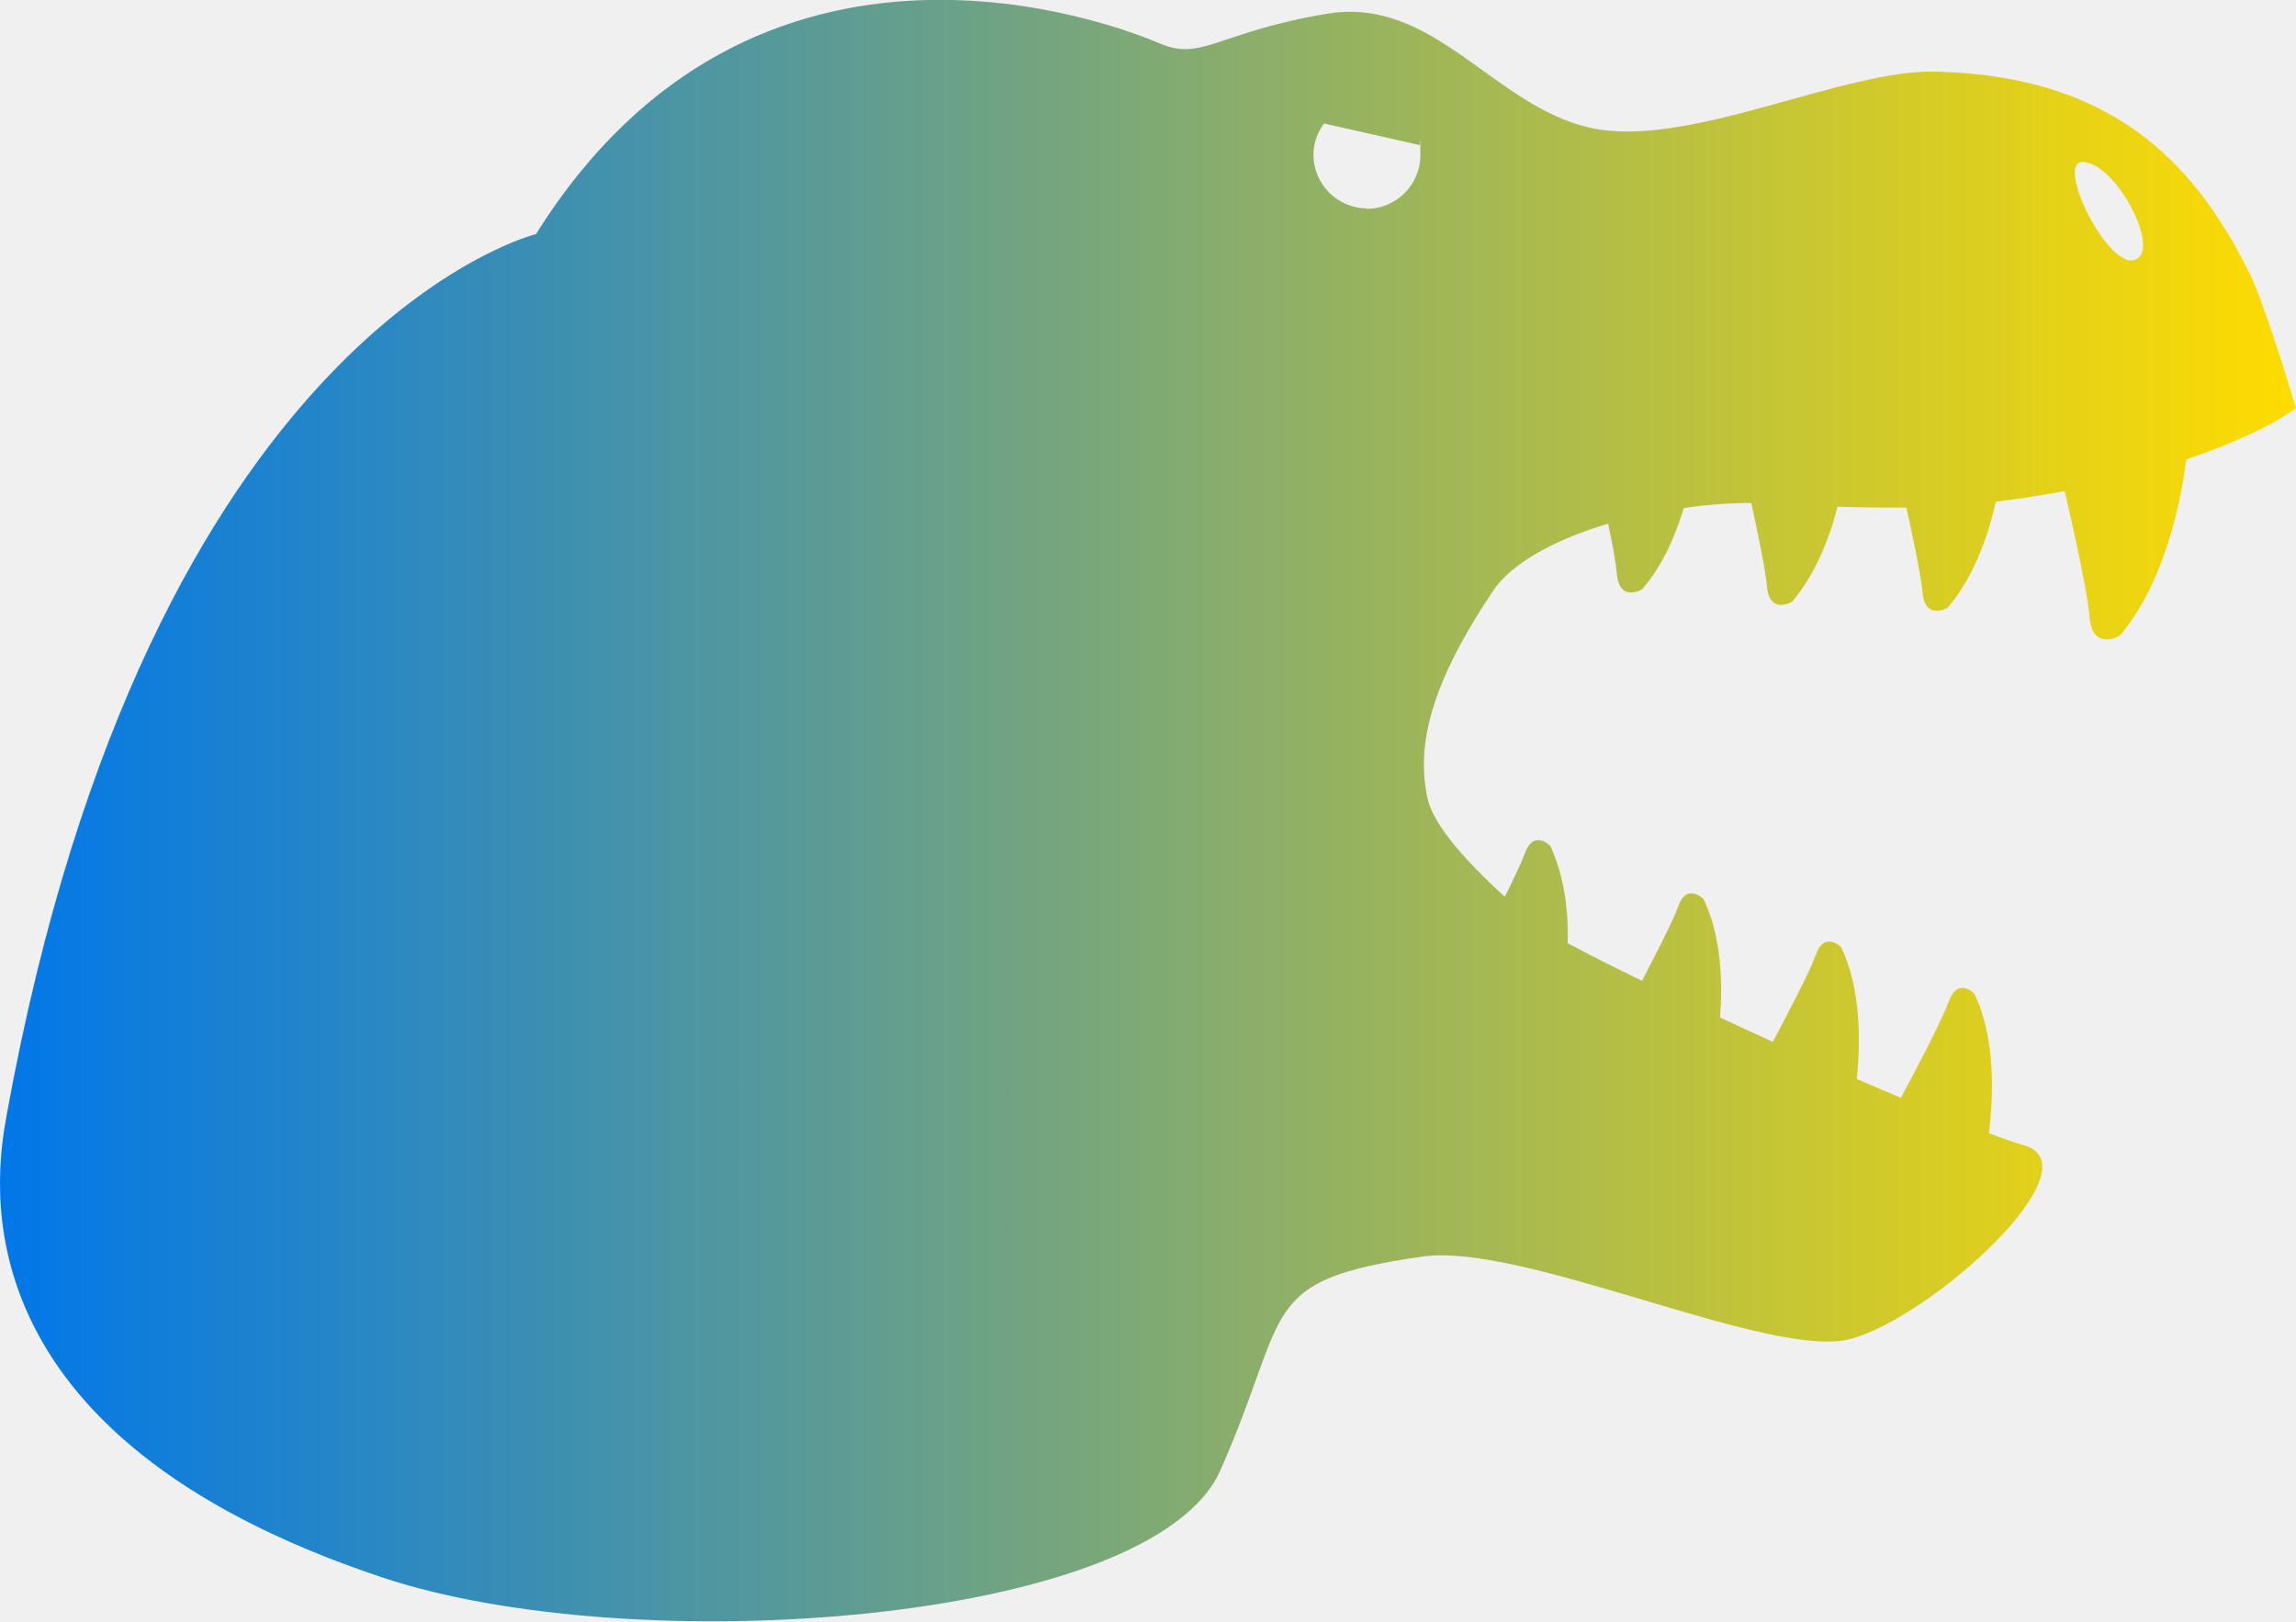
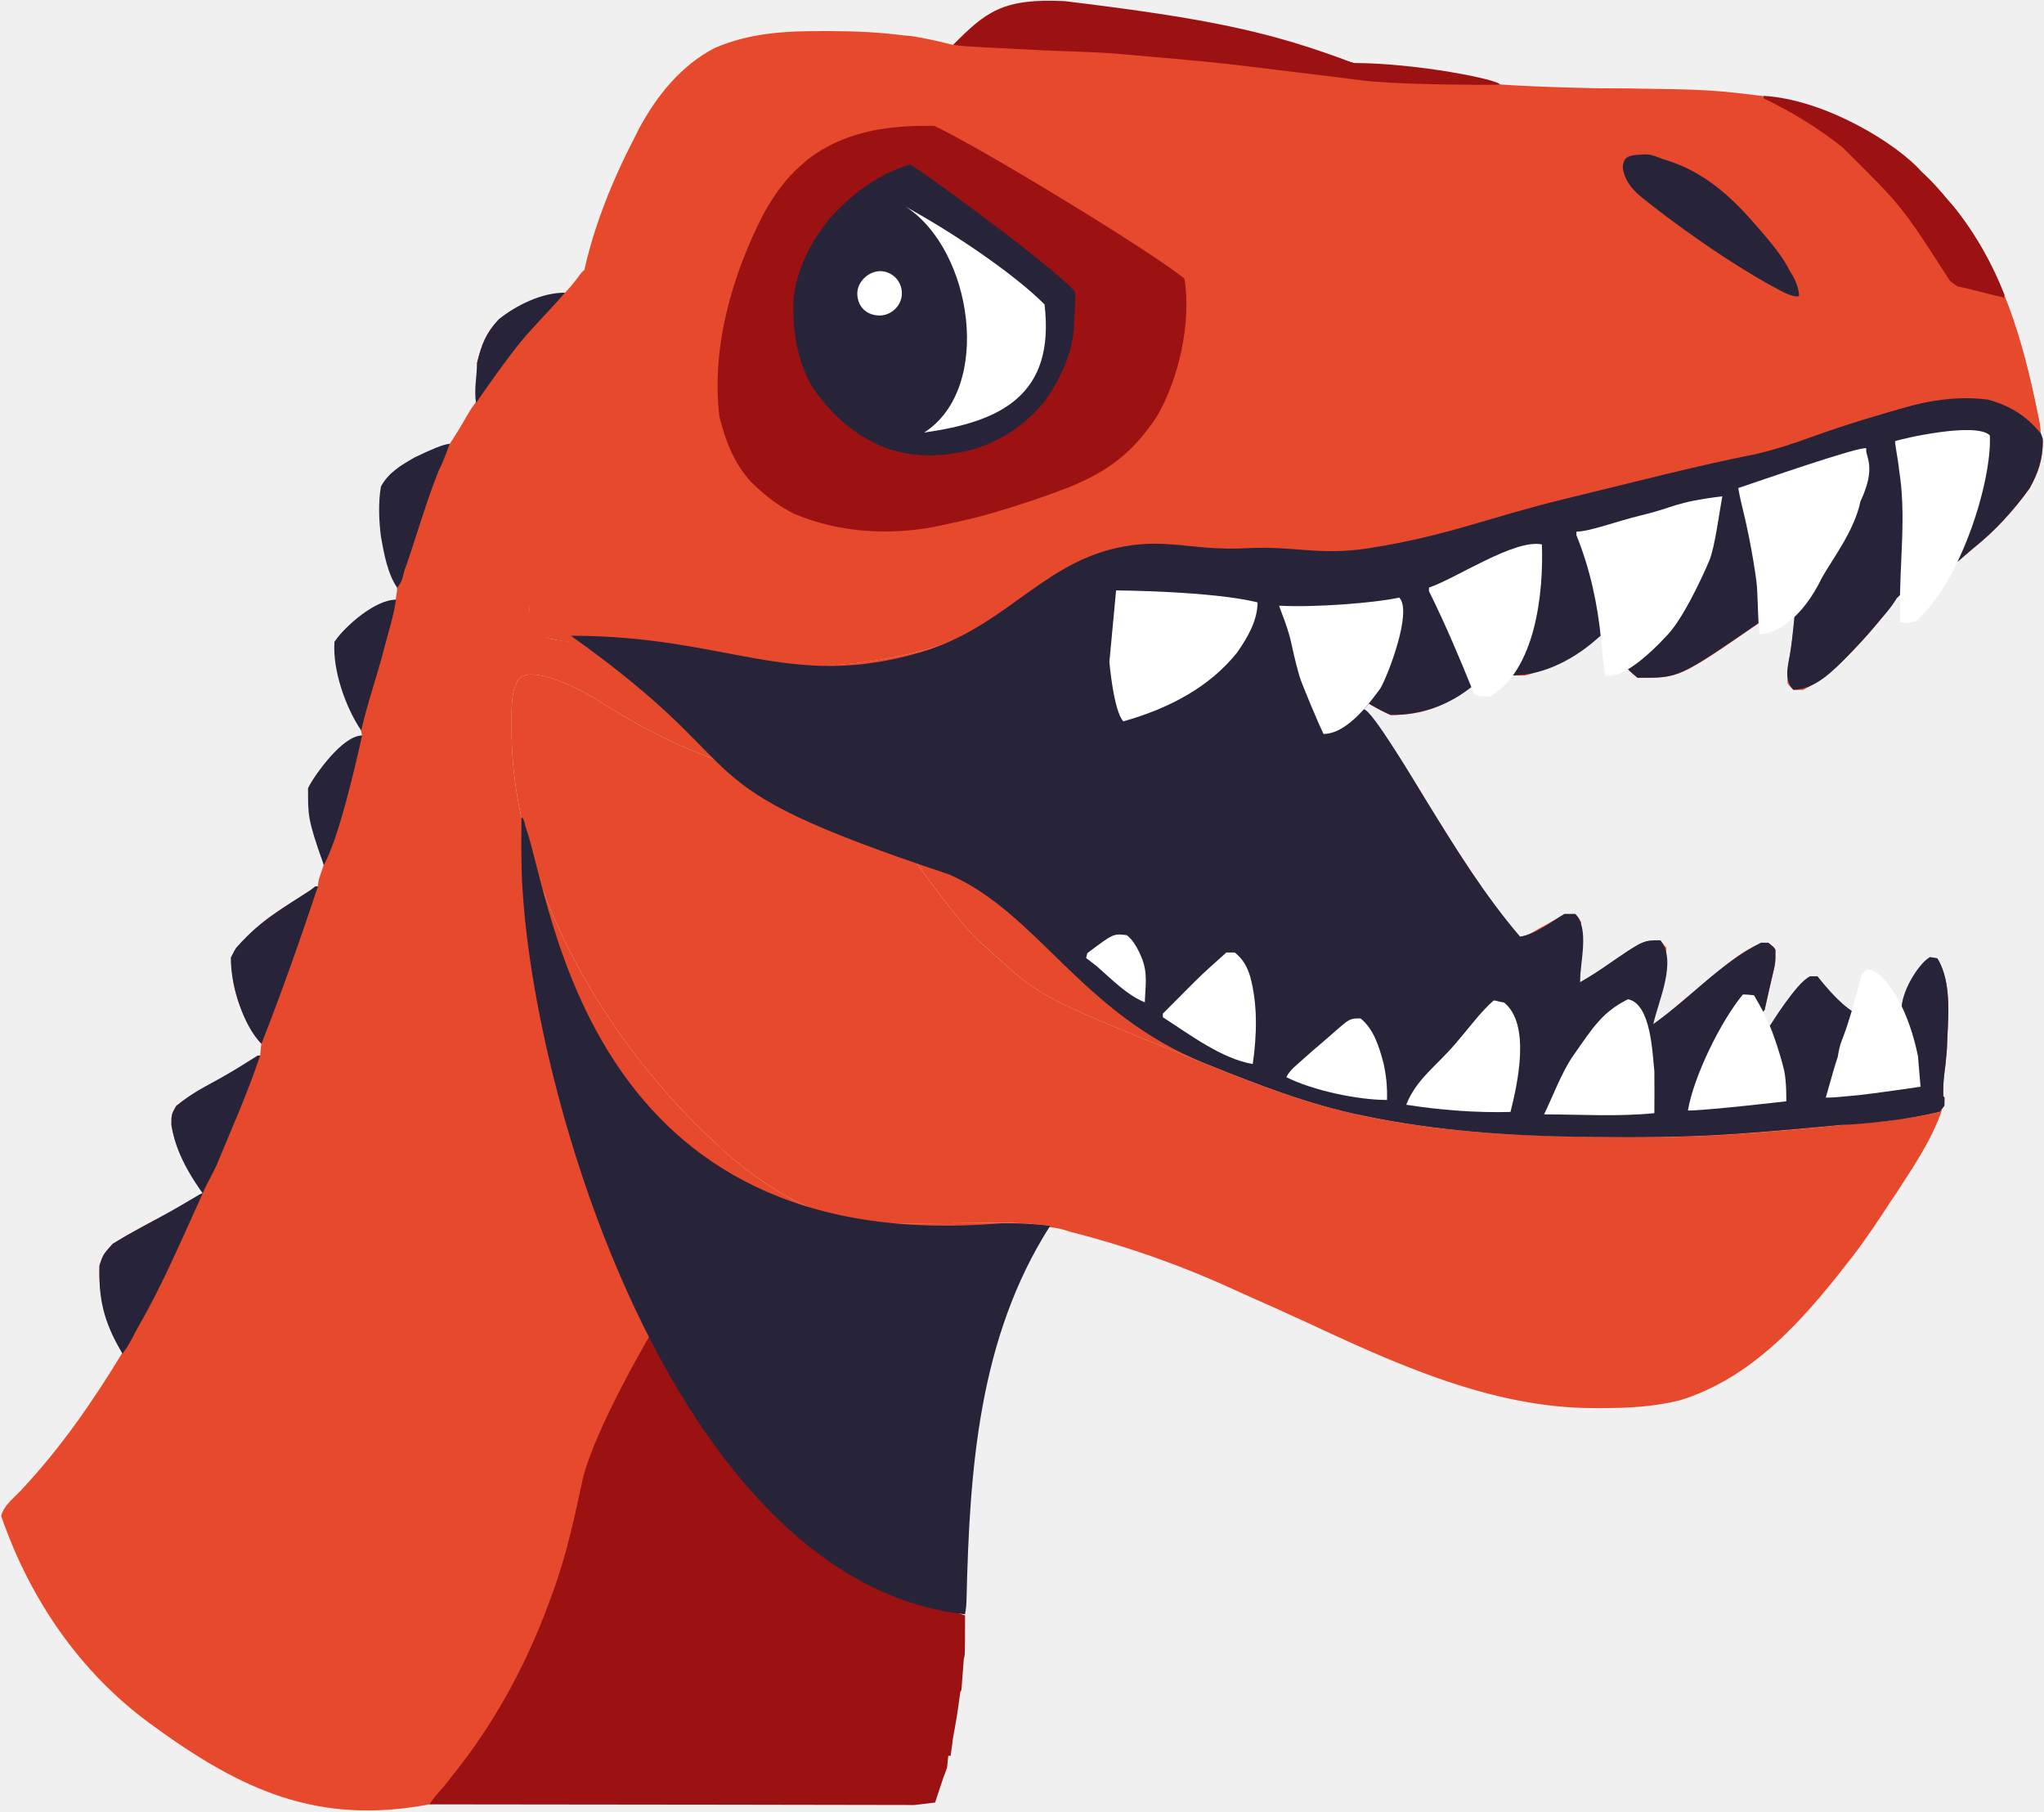
- <svg xmlns="http://www.w3.org/2000/svg" id="_2" data-name=" 2" version="1.1" viewBox="0 0 500.3 353.3">
-   <defs>
-     <style>
-       .cls-1 {
-         fill: url(#linear-gradient);
-         stroke-width: 0px;
-       }
-     </style>
-     <linearGradient id="linear-gradient" x1="0" y1="684.6" x2="500.3" y2="684.6" gradientTransform="translate(0 -508)" gradientUnits="userSpaceOnUse">
-       <stop offset="0" stop-color="#0077e9" />
-       <stop offset="1" stop-color="#ffdc00" />
-     </linearGradient>
-   </defs>
-   <path class="cls-1" d="M1.5,242.7C32.6,71.7,116.8,51,116.8,51,164.7-25.5,243.7,5.6,252.8,9.5c9.1,3.9,12.9-2.6,36.3-6.5,23.3-3.9,36.1,19.9,57.2,24.8,21.2,4.9,55.2-12.8,75.7-12.2,37.8,1,56,19.2,68.3,44.2,3.4,7,10,29.1,10,29.1-4.7,3.5-13,7.5-23.9,11.2-1.3,10-4.9,27.1-14.5,38.4,0,0-6,3.6-6.6-4.2-.4-5.1-3.4-18.6-5.4-27.3-4.8.9-9.9,1.7-15,2.3-1.7,7.6-4.9,16.6-10.5,23.1,0,0-5,3-5.5-3.5-.3-3.4-2-11.5-3.5-18.3-4.9,0-9.9,0-15-.2-1.8,7.1-4.9,14.8-9.9,20.7,0,0-5,3-5.5-3.5-.3-3.4-1.9-11.2-3.4-18-5.1,0-10,.4-14.7,1.1-1.9,6.2-4.7,12.7-9.1,17.7,0,0-5,3-5.5-3.5-.2-2.2-.9-6.3-1.9-10.8-12.1,3.6-21.3,8.9-25.1,14.7-13.6,20.3-16.8,33.7-14.2,45.3,1.3,5.9,9,14.2,16.8,21.3,1.9-3.8,3.6-7.4,4.3-9.3,2-5.6,5.6-1.8,5.6-1.8,3.1,6.6,4,14.4,3.8,21.2,4.2,2.3,9.8,5.1,16.2,8.2,3-5.8,6.7-12.9,7.8-16,1.9-5.6,5.6-1.8,5.6-1.8,3.9,8.1,4.2,18.2,3.6,25.8,3.8,1.8,7.6,3.5,11.5,5.3,3.2-6,8-15.2,9.3-18.8,1.9-5.6,5.6-1.8,5.6-1.8,4.4,9.2,4.2,20.9,3.4,28.7,3.3,1.4,6.5,2.8,9.6,4.1,3.1-5.7,8.9-16.8,10.4-20.9,2-5.6,5.6-1.8,5.6-1.8,4.8,9.9,4.1,22.8,3.2,30.4,3.1,1.2,5.8,2.1,7.5,2.6,16.4,4.6-20.4,37.9-37.9,42.3s-71.2-21.2-93.1-18c-36.3,5.2-28.5,11.7-44,46.6-14.9,33.5-127.8,41.6-182.6,23.3C-10.2,312.6-1.1,256.9,1.5,242.7ZM466.3,55.8c3.2-3.7-5.4-20-12.3-20.5s6.9,26.8,12.3,20.5ZM297.8,45.5c6.4,0,11.7-5.2,11.7-11.7s0-1.5-.2-2.2l-20.8-4.7c-1.4,1.9-2.3,4.3-2.3,6.8,0,6.4,5.2,11.7,11.7,11.7h-.1Z" />
+ <svg xmlns="http://www.w3.org/2000/svg" width="1705" height="1511" viewBox="0 0 1705 1511" fill="none">
+   <path d="M486.982 225.434C487.642 225.434 488.302 225.434 488.982 225.434C488.322 227.744 487.662 230.054 486.982 232.434C486.285 236.429 485.626 240.43 484.982 244.434C484.41 247.68 483.838 250.59 483.248 253.934C476.585 291.895 471.595 330.075 467.916 368.434C466.909 378.005 465.542 387.453 463.908 396.934C463.04 401.981 462.318 406.862 461.607 411.934C459.686 424.792 456.792 437.746 453.983 450.434C453.22 453.918 452.458 456.949 451.697 460.434C445.107 490.581 445.107 491.034 441.983 504.434C440.659 519.462 440.659 519.462 445.983 527.434C455.62 534.662 474.068 534.434 485.963 536.434C490.021 537.118 494.078 537.745 498.136 538.434C603.569 556.34 715.634 570.932 816.608 525.934C832.603 518.348 847.35 509.38 861.983 499.434C898.004 475.116 930.832 457.021 973.983 449.434C976.437 449.001 978.891 448.38 981.42 447.934C1010.81 445.262 1038.9 449.47 1067.81 454.434C1077.19 456.029 1086.59 457.421 1095.98 458.934C1097.77 459.227 1099.56 459.632 1101.41 459.934C1174.93 471.738 1239.83 451.353 1307.42 423.434C1354.96 403.813 1403.32 390.927 1453.72 380.934C1455.73 380.529 1457.73 379.851 1459.8 379.434C1461.47 379.103 1463.15 378.775 1464.88 378.434C1481.28 374.582 1497.11 369.723 1512.92 363.934C1532.12 356.994 1551.36 350.455 1571.02 344.934C1575.64 343.637 1580.25 342.263 1584.85 340.934C1589.03 339.737 1589.03 339.655 1593.3 338.434C1595.89 337.688 1598.49 337.203 1601.16 336.434C1613.43 333.218 1625.09 330.829 1637.8 330.934C1639.84 330.938 1641.89 330.93 1644 330.934C1659.54 331.715 1673.59 336.548 1686.98 344.434C1695.99 352.539 1700.7 356.959 1703.98 368.434C1703.98 384.086 1700.43 394.054 1692.98 407.434C1679.45 426.125 1664.07 443.088 1645.98 457.434C1641.64 461.094 1637.31 464.759 1632.98 468.434C1632.32 468.434 1631.66 468.434 1630.98 468.434C1632.98 462.434 1632.98 462.246 1636.92 453.434C1649.22 424.912 1659.21 395.628 1658.98 364.434C1639.64 364.126 1620.69 364.116 1601.46 366.434C1594.64 367.227 1587.83 367.988 1580.98 368.434C1581.32 370.261 1581.66 372.052 1582.01 373.934C1582.45 376.418 1582.9 378.875 1583.36 381.434C1583.8 383.859 1584.24 385.936 1584.69 388.434C1587.67 408.241 1588.3 427.925 1588.23 447.934C1588.24 450.303 1588.25 452.993 1588.26 455.434C1588.22 490.145 1588.22 489.822 1582.05 498.934C1577.59 505.262 1572.95 511.503 1567.98 517.434C1565.91 520.033 1565.91 519.783 1563.8 522.434C1557.79 529.609 1551.45 536.678 1544.98 543.434C1543.81 544.661 1542.64 545.669 1541.43 546.934C1530.24 558.394 1518.33 568.259 1503.98 575.434C1501.34 575.434 1498.7 575.434 1495.98 575.434C1491.98 571.434 1491.98 571.434 1490.98 569.434C1490.98 560.611 1491.88 553.089 1493.36 544.434C1495.68 530.113 1497.15 515.913 1497.98 501.434C1499.22 500.114 1500.46 498.794 1501.73 497.434C1526.09 469.602 1548.15 434.338 1557.98 398.434C1558.18 386.385 1558.18 386.385 1556.98 374.434C1532.62 381.579 1508.45 388.822 1484.39 396.934C1454.15 407.094 1454.15 407.434 1449.98 407.434C1450.87 410.425 1451.76 413.353 1452.67 416.434C1461.87 448.841 1469.5 484.637 1468.98 518.434C1401.21 565.434 1401.21 565.434 1365.98 565.434C1363.67 563.454 1361.36 561.474 1358.98 559.434C1359.31 557.784 1359.64 556.134 1359.98 554.434C1362.12 552.578 1362.12 552.328 1364.3 550.434C1396.05 521.119 1421.25 480.022 1432.98 438.434C1434.69 430.415 1435.97 422.566 1436.98 414.434C1402.01 423.603 1402.01 423.603 1367.23 433.434C1358.4 435.87 1349.5 437.56 1340.55 439.434C1338.85 439.797 1337.16 440.059 1335.42 440.434C1328.48 441.896 1322.1 443.434 1314.98 443.434C1315.99 445.909 1317 448.384 1318.05 450.934C1327.72 475.964 1335.28 503.467 1334.98 530.434C1315.58 544.605 1295.53 557.547 1271.98 563.434C1268.68 563.434 1265.38 563.434 1261.98 563.434C1263.22 561.237 1263.22 561.175 1264.48 558.934C1280.18 529.509 1288.29 500.794 1286.98 467.434C1286.44 463.416 1285.84 459.398 1284.98 455.434C1272.75 460.288 1260.57 464.885 1248.42 469.934C1199.65 490.059 1199.65 490.434 1191.98 490.434C1192.78 492.142 1193.58 493.674 1194.4 495.434C1226.98 565.293 1226.98 565.469 1226.98 573.434C1204.54 588.902 1187.78 596.434 1159.98 596.434C1153.19 593.417 1147.25 590.319 1140.98 586.434C1144.98 579.434 1144.98 579.309 1147.73 575.434C1162.7 551.838 1168.77 526.017 1167.98 498.434C1165.71 499.176 1163.45 499.669 1161.11 500.434C1130.14 509.766 1099.96 509.735 1067.98 506.434C1068.57 507.844 1069.15 508.981 1069.75 510.434C1081.05 538.197 1090.57 566.671 1098.98 595.434C1100.62 600.776 1102.3 606.106 1103.98 611.434C1113.87 611.004 1113.87 611.004 1123.98 603.434C1126.29 601.124 1128.6 598.814 1130.98 596.434C1132.63 594.784 1134.28 593.134 1135.98 591.434C1137.3 591.764 1138.52 592.82 1139.88 593.16C1158.93 616.74 1174.21 642.648 1190.05 668.434C1213.9 707.218 1238.28 746.785 1267.98 781.434C1274.61 780.329 1278.03 777.757 1283.86 774.434C1285.69 773.39 1287.52 772.51 1289.41 771.434C1294.64 768.421 1299.82 765.554 1304.98 762.434C1307.95 762.434 1310.92 762.434 1313.98 762.434C1316.98 765.434 1316.98 765.434 1318.98 769.434C1319.01 772.892 1319.03 775.976 1319.05 779.434C1319.06 781.36 1319.07 783.45 1319.08 785.434C1318.99 790.766 1318.53 796.134 1317.98 801.434C1317.94 807.434 1317.94 813.434 1317.98 819.434C1326.66 814.521 1334.82 809.155 1342.98 803.434C1370.77 784.434 1370.77 784.434 1384.98 784.434C1386.63 786.414 1388.28 788.394 1389.98 790.434C1389.98 803.452 1388.96 810.736 1386.17 822.934C1385.46 826.031 1384.75 829.242 1384.03 832.434C1382.35 839.744 1380.67 847.127 1378.98 854.434C1387.37 848.507 1395.18 842.11 1402.98 835.434C1406.64 832.427 1410.31 829.427 1413.98 826.434C1415.25 825.385 1416.51 824.015 1417.81 822.934C1451.95 794.63 1451.95 794.951 1468.98 786.434C1470.96 786.434 1472.94 786.434 1474.98 786.434C1479.98 790.434 1479.98 790.434 1480.98 792.434C1480.98 803.434 1480.98 803.059 1478.73 812.434C1476.38 822.289 1474.15 832.539 1471.98 842.434C1471.32 843.094 1470.66 843.754 1469.98 844.434C1468.37 842.083 1468.37 841.833 1466.73 839.434C1463.2 834.177 1463.2 834.427 1458.98 830.434C1457.33 830.434 1455.68 830.434 1453.98 830.434C1436.44 850.906 1426.82 882.777 1415.98 907.434C1414.7 910.36 1413.41 912.919 1412.08 915.934C1409.88 920.943 1409.88 921.31 1407.98 926.434C1409.3 926.104 1410.62 925.774 1411.98 925.434C1415.92 925.027 1419.86 924.281 1423.81 923.934C1426.2 923.721 1428.59 923.654 1431.06 923.434C1433.57 923.213 1436.08 923.162 1438.67 922.934C1453.8 921.599 1468.89 920.217 1483.98 918.434C1485.96 918.434 1487.94 918.434 1489.98 918.434C1489.65 917.774 1489.32 917.114 1488.98 916.434C1488.67 914.071 1488.67 913.844 1488.35 911.434C1486.07 895.273 1482.46 880.115 1477.98 864.434C1477.32 861.794 1476.66 859.154 1475.98 856.434C1500.81 820.546 1500.81 820.546 1509.98 814.434C1511.96 814.434 1513.94 814.434 1515.98 814.434C1520.6 820.199 1520.8 823.262 1522.3 830.434C1522.99 833.729 1522.99 833.573 1523.69 836.934C1524.67 841.705 1525.59 846.645 1526.48 851.434C1528.24 859.538 1530.25 867.975 1533.98 875.434C1533.98 881.434 1533.98 880.992 1532.3 886.434C1531.58 888.784 1530.85 891.513 1530.11 893.934C1529.03 897.432 1529.03 897.365 1527.93 900.934C1526.57 905.378 1525.26 909.966 1523.98 914.434C1558.35 912.279 1558.35 911.868 1592.38 906.934C1596.98 906.024 1596.98 906.434 1601.98 906.434C1599.37 885.092 1594.47 863.231 1585.98 843.434C1585.98 829.493 1596.26 814.765 1603.98 803.434C1606.95 800.959 1606.95 800.959 1609.98 798.434C1611.96 798.764 1613.94 799.094 1615.98 799.434C1628.94 820.172 1624.66 851.679 1623.98 875.434C1623.41 882.945 1622.65 889.971 1621.64 897.434C1620.99 903.028 1620.87 908.807 1620.98 914.434C1621.31 914.764 1621.64 915.094 1621.98 915.434C1621.98 919.839 1622.22 922.022 1619.49 925.434C1618.99 926.057 1618.49 926.799 1617.98 927.434C1606.41 930.464 1594.88 932.092 1583.16 933.434C1571.73 934.743 1560.26 935.764 1548.82 936.934C1544.18 937.407 1539.55 937.935 1534.92 938.434C1507.98 941.312 1481.01 943.551 1453.98 945.434C1451.84 945.588 1449.71 945.775 1447.5 945.934C1437.97 946.604 1428.44 947.038 1418.92 947.434C1387.3 948.747 1355.68 948.759 1323.98 948.434C1321.93 948.413 1319.87 947.955 1317.75 947.934C1256.84 947.167 1195.64 943.042 1135.98 930.434C1134 930.028 1132.01 929.352 1129.97 928.934C1087.38 919.742 1046.32 903.609 1005.98 887.434C1004.39 886.795 1002.79 886.092 1001.15 885.434C883.494 838.252 868.827 832.106 838.322 804.434C833.98 800.495 829.317 796.437 823.991 791.434C823.988 791.431 823.985 791.436 823.983 791.434C822.663 790.32 821.343 789.081 819.983 787.934C809.446 778.385 800.618 767.689 791.983 756.434C789.628 753.434 787.274 750.434 784.92 747.434C779.066 739.908 773.504 732.208 767.983 724.434C762.613 717.058 758.764 711.632 755.414 707.434C752.159 703.355 749.375 700.371 746.126 697.434C740.906 692.716 734.486 688.364 722.983 680.434C719.406 678.396 715.845 676.018 712.295 673.934C697.084 665.297 681.835 659.557 665.006 654.934C624.171 643.6 583.667 631.055 545.982 611.434C544.38 610.617 542.778 609.776 541.127 608.934C530.096 603.259 519.391 596.789 508.74 590.434C499.111 584.403 489.501 578.242 479.191 573.434C469.157 568.755 440.447 555.802 432.354 566.934C431.289 568.4 430.472 570.708 428.983 574.434C428.907 574.725 428.834 574.642 428.764 574.934C426.509 584.255 426.689 593.878 426.733 603.434C426.725 605.106 426.717 606.711 426.709 608.434C426.909 737.289 505.472 870.333 599.61 955.934C601.728 957.86 603.866 960.06 606.025 961.934C627.4 980.491 650.772 996.467 676.407 1007.93C678.603 1008.92 680.816 1009.52 683.045 1010.43C684.703 1011 686.353 1011.43 687.995 1011.93C710.335 1018.79 731.332 1020.62 754.947 1020.43C759.236 1020.42 759.236 1020.45 763.612 1020.43C787.466 1020.36 811.313 1020.11 835.166 1019.93C848.951 1019.88 862.31 1020.65 875.983 1022.43L875.249 1023.43C784.92 1086.87 820.456 1401.05 695.483 1293.43C577.107 1183.13 544.364 1109.93 544.364 1109.93C544.364 1109.93 616.278 1314.09 804.983 1347.43C789.097 1456.16 475.912 1482.81 358.294 1504.93C265.079 1522.47 201.459 1493.54 124.982 1437.43C66.205 1394.31 24.681 1333.19 0.982 1264.43C2.762 1255.53 13.507 1247.77 18.982 1241.43C50.803 1207.34 77.92 1168.21 101.982 1128.43C100.081 1122.13 100.081 1121.94 96.232 1115.43C86.131 1095.97 82.326 1077.32 82.982 1055.43C85.982 1046.43 85.982 1046.43 93.982 1037.43C105.518 1030.29 117.383 1023.81 129.361 1017.43C149.54 1007.02 149.54 1007.1 168.982 995.434C168.356 990.277 168.356 990.148 164.83 986.434C154.533 972.708 145.807 955.38 142.982 938.434C142.982 929.434 142.982 929.434 146.982 922.434C154.095 916.534 161.542 911.811 169.67 907.434C193.008 894.829 193.008 895.204 214.982 880.434C215.642 880.434 216.302 880.434 216.982 880.434C217.312 877.134 217.642 873.834 217.982 870.434C216.662 868.619 215.342 866.804 213.982 864.934C200.145 844.177 192.982 824.321 192.982 799.434C205.785 773.828 235.62 757.889 258.982 742.434C260.302 741.444 261.622 740.454 262.982 739.434C263.642 739.434 264.302 739.434 264.982 739.434C265.312 737.454 265.642 735.474 265.982 733.434C267.28 729.422 268.609 725.42 269.982 721.434C269.087 714.267 267.55 708.69 265.17 701.934C259.972 686.722 256.982 673.659 256.982 657.434C267.057 637.284 283.596 625.691 301.982 613.434C300.637 605.534 298.314 598.424 295.482 590.934C294.597 588.579 293.711 585.86 292.799 583.434C289.217 574.07 285.587 564.764 281.916 555.434C279.286 548.191 278.982 543.248 278.982 535.434C290.251 518.53 308.039 510.637 325.982 502.434C327.302 501.774 328.622 501.114 329.982 500.434C331.827 489.986 331.827 489.736 328.232 482.934C318.953 460.805 316.266 440.343 316.982 416.434C319.665 404.36 324.271 398.145 332.982 389.434C346.246 380.79 360.107 375.648 374.982 370.434C379.491 363.811 383.631 356.853 387.67 349.934C393.654 339.684 393.654 339.872 396.982 335.434C397.312 324.544 397.642 313.654 397.982 302.434C401.889 286.809 405.335 277.87 415.982 266.434C431.808 253.539 451.333 248.725 470.982 244.434C476.287 239.13 480.518 233.451 484.982 227.434C485.642 226.774 486.302 226.114 486.982 225.434Z" fill="#E7492D" />
+   <path d="M926.358 21.934C930.557 21.942 930.557 21.925 934.842 21.934C1001.49 22.323 1064.52 36.126 1128.85 52.434C1173.07 63.625 1215.66 73.239 1261.42 73.434C1266.69 73.465 1271.97 73.402 1277.24 73.434C1281.35 73.457 1281.35 73.41 1285.54 73.434C1363.03 73.887 1363.03 73.837 1396.86 74.934C1400.33 75.046 1400.33 75.32 1403.88 75.434C1469.17 77.818 1529.16 86.72 1582.92 126.434C1588.46 130.891 1593.75 135.62 1598.98 140.434C1600.32 141.589 1601.66 142.744 1603.05 143.934C1611.18 151.169 1618.17 158.945 1624.98 167.434C1627.36 170.187 1627.36 170.125 1629.8 172.934C1669.99 222.812 1687.63 284.718 1699.98 346.434C1700.38 348.32 1700.78 349.991 1701.19 351.934C1701.98 356.219 1701.98 356.434 1701.98 361.434C1700.66 359.784 1699.34 358.134 1697.98 356.434C1687.13 343.952 1673.91 337.626 1657.98 333.434C1624.48 329.247 1594.7 338.925 1562.98 348.434C1560.61 349.133 1558.23 349.714 1555.78 350.434C1538.16 355.733 1520.87 361.618 1503.6 367.934C1483.59 375.161 1463.45 380.577 1442.55 384.434C1429.29 386.949 1416.18 389.498 1403.12 392.934C1398.27 394.194 1393.38 395.371 1388.48 396.434C1357.98 403.714 1328.84 415.361 1299.98 427.434C1223.48 459.118 1155.94 479.406 1076.23 456.434C1021.42 446.729 978.606 444.006 926.413 467.29C906.937 476.73 879.732 488.129 861.983 500.434C797.462 544.724 723.87 556.994 646.928 556.434C589.223 555.458 531.976 544.818 475.186 535.434C472.759 535.033 470.332 534.847 467.831 534.434C461.155 533.226 454.579 532.017 447.983 530.434C441.983 523.434 441.983 523.434 440.983 520.434C440.983 507.68 442.392 497.549 445.045 485.434C445.455 483.558 445.865 481.866 446.287 479.934C448.646 469.162 451.091 458.67 453.608 447.934C459.692 421.076 464.112 393.818 466.982 366.434C471.394 325.514 476.592 284.929 483.982 244.434C484.338 242.23 484.694 239.705 485.061 237.434C492.202 196.219 509.739 152.394 528.982 115.434C530.467 112.546 531.952 109.409 533.482 106.434C548.364 79.152 568.39 54.335 596.358 39.934C625.412 27.512 654.285 25.874 685.42 25.934C689.775 25.939 689.775 25.929 694.218 25.934C713.975 26.034 733.372 26.882 752.983 29.434C755.866 29.794 755.866 29.567 758.807 29.934C771.034 31.613 783.016 34.442 794.983 37.434C807.834 37.981 807.834 37.555 815.514 35.434C852.409 26.74 888.429 21.854 926.358 21.934Z" fill="#E7492D" />
+   <path d="M1619.49 925.434L1617.98 927.434C1606.41 930.464 1594.88 932.092 1583.16 933.434C1572.46 935.36 1563.74 936.152 1548.82 936.934C1544.18 937.407 1539.55 937.935 1534.92 938.434C1507.98 941.312 1481.01 943.551 1453.98 945.434L1447.5 945.934C1437.97 946.604 1428.44 947.038 1418.92 947.434C1387.3 948.747 1355.68 948.759 1323.98 948.434L1317.75 947.934C1256.84 947.167 1195.64 943.042 1135.98 930.434L1129.97 928.934C1087.38 919.742 1046.32 903.609 1005.98 887.434L1001.15 885.434C883.494 838.252 868.827 832.106 838.322 804.434C833.98 800.495 829.317 796.437 823.991 791.434H823.983L819.983 787.934C809.446 778.385 800.618 767.689 791.983 756.434L784.92 747.434C779.066 739.908 773.504 732.208 767.983 724.434C762.613 717.058 758.764 711.632 755.414 707.434C752.414 703.993 749.33 700.707 746.126 697.434C740.906 692.716 734.486 688.364 722.983 680.434C719.406 678.396 715.845 676.018 712.295 673.934C697.084 665.297 681.835 659.557 665.006 654.934C624.171 643.6 583.667 631.055 545.982 611.434L541.127 608.934C530.096 603.259 519.391 596.789 508.74 590.434C499.111 584.403 489.501 578.242 479.191 573.434C469.157 568.755 440.447 555.802 432.354 566.934C430.83 569.695 429.66 572.26 428.764 574.934C426.509 584.255 426.689 593.878 426.733 603.434L426.709 608.434C426.909 737.289 505.472 870.333 599.61 955.934L600.983 957.434C602.649 958.965 604.33 960.447 606.025 961.934C627.4 980.491 650.772 996.467 676.407 1007.93C680.237 1009.55 684.095 1010.59 687.995 1011.93C710.335 1018.79 731.332 1020.62 754.947 1020.43H763.612C787.466 1020.36 811.313 1020.11 835.166 1019.93C848.951 1019.88 862.31 1020.65 875.983 1022.43C875.696 1022.82 875.249 1023.43 875.249 1023.43C878.35 1023.9 881.458 1024.27 884.576 1024.93L892.983 1027.43C939.445 1039.28 984.204 1054.98 1027.81 1074.93C1032.96 1077.29 1038.13 1079.64 1043.31 1081.93C1057.81 1088.33 1072.27 1094.76 1086.64 1101.43C1162.88 1136.9 1243.85 1174.51 1329.57 1174.43H1335.98C1358.23 1174.43 1379.6 1173.32 1401.3 1167.93C1460.89 1149.5 1503.06 1102.23 1540.23 1054.43L1544.98 1048.43C1556.62 1033.2 1567.47 1017.05 1577.85 1000.93L1580.98 996.434C1595.46 973.948 1611.47 950.971 1619.98 925.434C1619.82 925.472 1619.65 925.396 1619.49 925.434Z" fill="#E7492D" />
+   <path d="M1644 330.947C1659.54 331.728 1673.59 336.361 1686.98 344.247C1695.99 352.353 1700.8 354.876 1704.08 366.351C1704.08 382.003 1700.43 393.867 1692.98 407.247C1679.45 425.939 1664.07 442.901 1645.98 457.247C1642.09 460.528 1633.27 468.207 1633.27 468.207C1633.27 468.207 1597.56 482.648 1582.05 499.06C1577.15 507.678 1569.95 514.778 1563.8 522.497C1556.7 530.978 1549.07 538.976 1541.43 546.966C1529.46 559.223 1513.98 575.247 1495.98 575.247C1487.61 566.874 1491.49 555.2 1493.36 544.247C1495.68 529.926 1497.98 501.247 1497.98 501.247C1497.98 501.247 1479.82 510.837 1468.98 518.247C1398.24 566.627 1401.21 565.247 1365.98 565.247C1363.67 563.267 1361.64 561.681 1358.98 559.247C1348.15 549.312 1348.27 536.547 1334.98 530.247C1315.68 548.327 1288.91 563.247 1261.98 563.247C1261.98 563.247 1240.58 569.094 1226.98 573.247C1210.08 586.793 1187.9 596.299 1160.1 596.299C1153.23 593.638 1141.81 586.793 1141.81 586.793L1137.66 591.667C1144.31 591.667 1180.11 652.184 1190.05 668.372C1213.9 707.157 1238.28 746.599 1267.98 781.247C1281.09 779.063 1293.76 769.032 1304.98 762.247C1307.95 762.247 1310.92 762.247 1313.98 762.247C1326.16 774.427 1317.86 802.946 1317.98 819.247C1326.66 814.334 1334.82 808.969 1342.98 803.247C1370.77 784.247 1370.77 784.247 1384.98 784.247C1399.18 801.286 1383.52 834.618 1378.98 854.247C1409.68 832.554 1435.13 803.174 1468.98 786.247C1470.96 786.247 1472.94 786.247 1474.98 786.247C1479.98 790.247 1479.98 790.247 1480.98 792.247C1480.98 803.247 1480.98 803.247 1478.73 812.622C1476.39 822.477 1474.16 832.352 1471.98 842.247C1471.32 842.907 1470.64 844.009 1470.64 844.009L1476.28 855.693C1476.28 855.693 1498.52 819.432 1509.98 814.247C1511.96 814.247 1513.94 814.247 1515.98 814.247C1547.08 853.115 1562.52 856.448 1586.41 838.996C1587.55 823.992 1601.61 802.575 1609.98 798.247C1611.96 798.577 1613.94 798.907 1615.98 799.247C1628.94 819.986 1624.66 851.493 1623.98 875.247C1623.41 882.758 1622.64 890.167 1621.64 897.63C1620.99 903.224 1620.87 908.621 1620.98 914.247C1621.31 914.577 1621.64 914.907 1621.98 915.247C1621.98 917.557 1621.98 919.867 1621.98 922.247C1620.66 923.897 1619.34 925.547 1617.98 927.247C1577.56 937.04 1534.92 938.321 1534.92 938.321C1534.92 938.321 1481.01 943.365 1453.98 945.247C1451.84 945.401 1449.71 945.555 1447.5 945.713C1406.33 948.606 1365.24 948.67 1323.98 948.247C1260.95 947.61 1197.77 943.305 1135.98 930.247C1091.07 921.059 1048.4 904.259 1005.98 887.247C901.956 845.582 866.444 762.247 791.836 729.373C554.447 650.243 643.467 649.179 476.178 530.247C607.561 530.247 657.979 575.969 767.285 544.247C836.638 524.121 867.625 471.746 930.458 457.247C971.928 447.678 995.017 459.728 1039.44 457.247C1079.36 455.018 1100.22 463.744 1141.81 457.247C1207.04 447.059 1241.13 431.724 1304.98 416.21C1367.31 401.065 1414.47 388.674 1464.88 378.681C1461.16 379.416 1468.6 377.93 1464.88 378.681C1481.28 374.829 1497.11 369.599 1512.92 363.81C1539.38 354.246 1566.27 346.302 1593.3 338.56C1609.9 333.785 1626.66 330.914 1644 330.947Z" fill="#272338" />
+   <path d="M773.232 104.955C775.233 104.947 777.235 104.939 779.298 104.931C820.045 124.245 962.3 210.989 987.982 232.434C993.983 268.469 983.327 316.263 964.901 347.517C945.142 377.346 924.546 392.976 891.982 406.267C871.621 414.177 850.959 421.129 829.982 427.205C826.693 428.168 826.693 428.168 823.337 429.15C810.666 432.69 797.851 435.485 784.982 438.205C782.92 438.647 780.859 439.089 778.735 439.545C739.884 446.722 698.456 443.925 662.044 428.392C650.355 422.321 640.532 415.246 630.982 406.205C629.6 404.905 628.218 403.606 626.794 402.267C612.585 387.126 604.966 367.44 600.107 347.517C593.132 289.782 610.722 229.28 636.982 178.205C645.552 162.917 655.518 148.553 668.982 137.205C670.59 135.782 672.199 134.359 673.857 132.892C702.92 110.65 737.453 104.818 773.232 104.955Z" fill="#9C1212" />
+   <path d="M544.364 1109.93C544.364 1109.93 680.55 1305.95 804.983 1347.43C804.983 1380.43 804.983 1380.43 803.983 1383.43C803.323 1392.01 802.663 1400.59 801.983 1409.43C801.653 1410.09 801.323 1410.75 800.983 1411.43C800.71 1413.53 800.71 1413.53 800.432 1415.68C798.931 1427.01 797.117 1438.2 794.983 1449.43C794.285 1454.43 793.608 1459.43 792.983 1464.43C792.323 1464.43 791.663 1464.43 790.983 1464.43C790.653 1467.73 790.323 1471.03 789.983 1474.43C788.498 1478.39 788.498 1478.39 786.983 1482.43C785.304 1487.43 783.636 1492.43 781.983 1497.43C781.323 1499.41 779.983 1503.43 779.983 1503.43L762.72 1505.48C762.72 1505.48 493.207 1504.96 358.294 1504.93C361.712 1499.24 365.528 1495.35 369.982 1490.43C372.346 1487.45 374.677 1484.45 376.982 1481.43C378.653 1479.33 380.324 1477.22 382.045 1475.06C416.723 1430.52 442.194 1381.61 460.982 1328.43C461.596 1326.75 462.21 1325.07 462.842 1323.34C472.965 1294.61 479.571 1264.31 485.857 1234.56C495.898 1191.44 544.364 1109.93 544.364 1109.93Z" fill="#9C1212" />
+   <path d="M434.982 681.431C436.982 683.431 436.982 683.431 438.419 689.619C460.982 752.506 488.982 1049.42 835.165 1020.28C848.95 1020.23 862.309 1020.65 875.982 1022.43C816.097 1116.16 808.824 1225.82 806.228 1334.03C805.982 1340.43 805.982 1340.43 804.982 1346.43C569.356 1320.25 448.073 932.188 435.982 743.431C435.869 741.757 435.757 740.082 435.642 738.357C434.572 719.407 434.898 700.404 434.982 681.431Z" fill="#272338" />
+   <path d="M926.358 21.934C930.557 21.942 930.557 21.941 934.842 21.95C1001.49 22.339 1064.52 36.132 1128.85 52.44C1217.7 74.925 1306.15 72.243 1396.86 75.183C1486.68 78.077 1569.79 103.446 1629.8 172.808C1669.99 222.686 1687.63 284.53 1699.98 346.245C1701.05 351.279 1701.98 356.075 1701.98 361.245C1690.43 346.804 1675.95 337.974 1657.98 333.245C1625.67 329.206 1597.45 336.732 1566.76 346.098C1562.18 344.571 1562.98 341.008 1562.11 336.495C1549.81 277.85 1529.56 220.589 1487.98 176.245C1486.34 174.327 1486.34 174.327 1484.67 172.37C1438.88 121.147 1371.54 95.384 1306.17 79.871C1303.02 79.159 1299.87 78.691 1296.98 77.246C1260.81 76.527 1226.74 80.556 1191.22 87.318C1149.19 95.265 1106.86 100.633 1064.33 105.038C1039.02 107.752 1016.73 112.601 993.983 124.245C983.149 129.245 983.149 129.245 974.983 129.245C966.801 121.961 959.123 114.577 951.982 106.245C935.644 92.421 916.729 84.601 896.982 76.996C892.724 75.333 888.467 73.671 884.209 72.007C882.131 71.199 880.054 70.392 877.913 69.559C869.708 66.358 861.532 63.087 853.358 59.808C850.621 58.712 847.884 57.617 845.065 56.488C839.477 54.246 833.891 52.001 828.307 49.753C825.58 48.658 822.854 47.562 820.045 46.433C817.623 45.457 815.201 44.481 812.705 43.476C807.335 41.244 807.335 41.244 802.983 40.245C802.983 39.586 802.983 38.925 802.983 38.245C804.937 37.847 806.891 37.449 808.904 37.038C811.488 36.509 814.071 35.979 816.733 35.433C819.285 34.911 821.837 34.389 824.467 33.851C828.985 32.886 833.492 31.857 837.967 30.706C845.1 28.974 852.23 27.808 859.483 26.683C862.112 26.269 864.742 25.855 867.451 25.429C887.216 22.687 906.414 21.892 926.358 21.934Z" fill="#E7492D" />
+   <path d="M896.982 243.896C896.982 253.934 896.026 265.465 896.017 268.469C895.893 292.406 884.841 315.737 871.294 334.883C854.626 354.886 836.17 367.134 811.294 375.008C785.856 381.154 762.942 382.335 738.091 373.305C711.85 362.792 692.282 344.829 676.794 321.446C664.29 298.381 660.752 274.112 661.982 248.258C665.213 223.129 676.384 201.794 691.982 182.258C709.528 163.3 729.727 146.249 758.807 137.205C768.108 141.015 888.147 229.99 896.982 243.896Z" fill="#272338" />
+   <path d="M926.358 21.934C930.557 21.942 930.557 21.941 934.842 21.95C1001.49 22.339 1064.52 36.132 1128.85 52.44C1173.07 63.631 1215.66 73.296 1261.42 73.492C1266.69 73.523 1271.97 73.555 1277.24 73.587C1281.35 73.61 1281.35 73.61 1285.54 73.634C1363.03 74.086 1363.03 74.086 1396.86 75.183C1400.33 75.295 1400.33 75.295 1403.88 75.409C1469.17 77.793 1529.16 86.657 1582.92 126.37C1588.46 130.827 1593.75 135.432 1598.98 140.245C1600.32 141.4 1601.66 142.555 1603.05 143.745C1611.18 150.981 1618.17 158.757 1624.98 167.245C1627.36 169.999 1627.36 169.999 1629.8 172.808C1647.42 194.674 1661.85 220.063 1671.98 246.245C1671.65 247.565 1671.32 248.885 1670.98 250.245C1670.98 249.585 1670.98 248.925 1670.98 248.245C1669.33 247.915 1667.68 247.585 1665.98 247.245C1663.22 246.462 1660.46 245.678 1657.61 244.87C1649.42 242.637 1641.32 240.799 1632.98 239.245C1626.98 235.245 1626.98 235.245 1624.33 231.163C1586.49 172.287 1586.49 172.287 1536.98 123.245C1534.96 121.637 1532.94 120.028 1530.86 118.37C1499.7 95.147 1473.72 81.703 1434.92 79.683C1432.64 79.557 1430.36 79.432 1428 79.302C1402.41 77.925 1376.86 77.087 1351.23 77.007C1347.42 76.995 1347.42 76.995 1343.53 76.983C1338.19 76.969 1332.86 76.958 1327.52 76.95C1322.13 76.939 1316.74 76.918 1311.35 76.889C1272.72 76.678 1236.15 78.443 1198.17 85.996C1153.82 94.483 1109.23 100.388 1064.33 105.038C1039.02 107.752 1016.73 112.601 993.983 124.245C983.149 129.245 983.149 129.245 974.983 129.245C966.801 121.961 959.123 114.577 951.982 106.245C935.644 92.421 916.729 84.601 896.982 76.996C892.724 75.333 888.467 73.671 884.209 72.007C882.131 71.199 880.054 70.392 877.913 69.559C869.708 66.358 861.532 63.087 853.358 59.808C850.621 58.712 847.884 57.617 845.065 56.488C839.477 54.246 833.891 52.001 828.307 49.753C825.58 48.658 822.854 47.562 820.045 46.433C817.623 45.457 815.201 44.481 812.705 43.476C807.335 41.244 807.335 41.244 802.983 40.245C802.983 39.586 802.983 38.925 802.983 38.245C804.937 37.847 806.891 37.449 808.904 37.038C811.488 36.509 814.071 35.979 816.733 35.433C819.285 34.911 821.837 34.389 824.467 33.851C828.985 32.886 833.492 31.857 837.967 30.706C845.1 28.974 852.23 27.808 859.483 26.683C862.112 26.269 864.742 25.855 867.451 25.429C887.216 22.687 906.414 21.892 926.358 21.934Z" fill="#E7492D" />
+   <path d="M871.294 253.934C880.267 329.477 835.047 351.795 770.901 360.762C828.59 323.738 811.294 208.24 755.414 172.37C802.983 198.533 850.169 232.434 871.294 253.934Z" fill="white" />
+   <path d="M930.982 492.431C930.982 492.431 1011.13 492.967 1048.98 502.431C1048.98 517.863 1040.44 532.047 1031.79 544.431C1009.53 572.186 976.773 590.446 937.026 601.647C928.775 592.729 925.402 551.982 925.402 551.982C927.296 532.108 930.982 492.431 930.982 492.431Z" fill="white" />
+   <path d="M888.147 0.953C1008.21 15.464 1060.19 26.472 1128.85 52.547C1181.53 52.547 1251.25 66.566 1251.25 70.625C1225.41 70.981 1160.51 70.361 1134.92 66.915C1104.67 62.9 1074.33 59.556 1044.06 55.724C1007.36 51.119 970.422 48.243 933.582 45.019C908.416 42.812 887.49 43.09 857.983 41.353C840.012 40.294 806.675 39.219 794.957 37.429C822.267 10.118 836.057 -1.652 888.147 0.953Z" fill="#9C1212" />
+   <path d="M1470.98 79.931C1522.25 82.903 1582.5 119.722 1603.05 143.442C1612.95 152.246 1621.16 162.522 1629.8 172.504C1647.42 194.37 1661.85 219.76 1671.98 245.942C1671.54 247.726 1670.98 251.591 1670.98 247.942C1658.21 245.388 1645.82 241.332 1632.98 238.942C1626.98 234.942 1626.98 234.942 1624.33 230.86C1586.49 171.983 1586.49 171.983 1536.98 122.942C1516.68 106.78 1494.4 93.128 1470.98 81.942C1470.98 81.612 1470.98 80.271 1470.98 79.931Z" fill="#9C1212" />
+   <path d="M1357.98 833.431C1377.25 837.286 1378.28 878.117 1379.98 893.431C1380.12 905.097 1380.04 916.765 1379.98 928.431C1349.62 931.534 1318.43 929.499 1287.98 929.431C1294.16 917.068 1302.56 894.512 1311.9 881.086C1329.07 856.4 1336.72 844.061 1357.98 833.431Z" fill="white" />
+   <path d="M1245.98 834.431C1247.96 834.431 1252.48 836.086 1254.52 836.086C1277.08 854.132 1265.9 903.758 1259.98 927.431C1231.12 928.191 1201.53 925.898 1172.98 921.431C1181.64 899.789 1197.77 889.623 1214.52 869.961C1226.54 855.854 1235.88 843.091 1245.98 834.431Z" fill="white" />
+   <path d="M163.423 998.04C163.423 998.04 168.116 994.994 169.136 995.334C152.293 1031.9 136.152 1070.56 115.983 1105.43C111.58 1113.14 107.793 1122.12 102.125 1128.97C85.919 1101.92 82.179 1082.21 82.983 1055.43C85.983 1046.43 85.983 1046.43 93.983 1037.43C105.514 1030.29 117.374 1023.89 129.35 1017.52C148.303 1007.19 163.423 998.04 163.423 998.04Z" fill="#272338" />
+   <path d="M1066.98 505.161C1095.6 506.86 1146.54 502.957 1167.15 498.431C1178.48 509.769 1157.74 563.445 1151.38 574.285C1145.56 581.788 1125.16 612.161 1103.98 612.161C1100.95 606.098 1085.58 570.051 1083.8 563.516C1075.56 534.286 1079 536.436 1067.98 508.161C1067.65 507.171 1067.32 506.181 1066.98 505.161Z" fill="white" />
+   <path d="M1022.98 794.431C1025.29 794.431 1027.6 794.431 1029.98 794.431C1036.87 799.938 1040.29 806.184 1042.86 814.556C1049.21 838.092 1048.44 863.431 1044.98 887.431C1018.95 883.092 992.003 862.552 969.983 848.431C969.983 847.441 969.983 846.451 969.983 845.431C978.74 836.628 987.504 827.831 996.275 819.042C1004.83 810.465 1013.99 802.546 1022.98 794.431Z" fill="white" />
+   <path d="M263.087 739.239C263.087 739.239 264.139 739.13 265.159 739.47C250.663 782.957 234.922 827.957 218.057 870.59C203.161 855.694 192.407 822.368 192.544 798.707C197.031 789.431 197.983 789.431 197.983 789.431C218.057 766.863 237.517 756.575 258.983 742.431C259.973 741.771 263.087 739.239 263.087 739.239Z" fill="#272338" />
+   <path d="M1556.98 808.431C1562.98 809.431 1562.98 809.431 1567.98 813.431C1592.09 835.138 1599.92 881.431 1599.92 881.431L1602.01 906.41C1602.01 906.41 1559.28 912.606 1550.3 913.431C1548.24 913.622 1546.18 913.813 1544.06 914.01C1542.09 914.19 1540.12 914.37 1538.1 914.556C1536.28 914.724 1534.46 914.892 1532.59 915.064C1527.98 915.431 1527.98 915.431 1522.98 915.431C1524.27 910.889 1525.56 906.348 1526.86 901.806C1527.58 899.277 1528.3 896.748 1529.04 894.142C1530.27 889.881 1531.58 885.64 1532.98 881.431C1533.23 879.988 1533.48 878.544 1533.73 877.056C1534.98 871.431 1534.98 871.431 1537.67 864.306C1542.74 850.724 1546.57 836.828 1550.23 822.806C1553.12 812.296 1553.12 812.296 1556.98 808.431Z" fill="white" />
+   <path d="M215.032 880.384C215.796 880.37 216.308 880.384 216.988 880.384C206.773 911.028 193.109 941.875 180.682 971.673C177.674 978.892 171.857 988.015 169.11 995.338C150.949 970.079 145.358 952.684 142.982 938.431C142.982 929.431 142.982 929.431 146.982 922.431C154.095 916.531 162.811 910.708 170.939 906.33C193.642 894.034 196.382 891.919 215.032 880.384Z" fill="#272338" />
+   <path d="M1134.98 849.431C1146.1 858.694 1150.25 872.766 1153.98 886.431C1156.35 896.979 1157.29 906.625 1156.98 917.431C1132.32 917.431 1095.07 909.475 1072.98 898.431C1076.15 892.087 1081.78 888.2 1086.98 883.431C1095.62 875.47 1104.83 868.182 1113.55 860.306C1126 849.431 1126 849.431 1134.98 849.431Z" fill="white" />
+   <path d="M1453.86 829.431C1456.82 829.431 1463.06 830.081 1463.06 830.081C1463.06 830.081 1469.02 840.129 1472.73 847.602C1480.28 862.81 1486.91 886.942 1488.13 892.261C1490.41 902.291 1490.03 918.535 1490.03 918.535C1490.03 918.535 1423.75 926.253 1407.98 926.253C1412.71 897.918 1435.45 851.515 1453.86 829.431Z" fill="white" />
+   <path d="M375.163 370.091C370.682 382.101 369.46 385.474 365.982 392.431C354.729 420.011 342.182 464.285 337.376 475.567C335.982 481.431 335.297 485.457 331.336 490.206C323.301 478.687 320.21 461.362 317.767 447.673C316.071 434.192 315.408 419.173 317.767 405.805C323.869 394.357 333.778 388.609 345.982 381.431C360.196 374.662 369.069 370.808 375.163 370.091Z" fill="#272338" />
+   <path d="M330.269 500.161C328.622 513.335 323.553 528.463 320.295 541.306C314.562 563.954 306.376 586.53 301.308 609.336C288.207 589.966 277.323 558.825 278.982 535.431C287.956 521.97 313.056 500.161 330.269 500.161Z" fill="#272338" />
+   <path d="M302.047 613.429C296.107 640.158 282.65 698.716 270.12 721.502C256.12 682.441 256.983 679.37 256.983 657.431C262.918 645.562 285.871 613.429 302.047 613.429Z" fill="#272338" />
+   <path d="M471.301 244.091C459.714 257.609 446.723 270.464 435.17 284.118C422.677 299.32 408.296 319.871 397.086 336.034C395.232 325.005 397.982 312.12 397.982 302.43C401.888 286.805 405.335 277.867 415.982 266.43C430.832 254.33 451.987 244.091 471.301 244.091Z" fill="#272338" />
+   <path d="M939.982 779.997C944.982 783.997 948.653 790.232 951.982 797.997C957.849 811.678 955.244 822.811 954.982 835.997C940.094 830.041 927.016 816.466 914.982 805.997C912.001 803.639 909.01 801.294 905.982 798.997C906.312 797.677 906.642 796.357 906.982 794.997C928.727 778.59 928.727 778.59 939.982 779.997Z" fill="white" />
+   <path d="M738.443 226.67C747.883 229.17 753.568 238.022 752.025 247.664C750.682 256.056 742.693 263.397 733.173 263.133C723.387 262.862 715.714 256.545 715.127 245.731C714.489 233.988 727.074 223.658 738.443 226.67Z" fill="white" />
+   <path d="M1232.98 74.162C1417.48 73.591 1417.48 73.591 1470.98 80.162C1470.98 80.822 1470.98 81.481 1470.98 82.162C1468.95 81.98 1468.95 81.98 1466.89 81.794C1426.92 78.392 1386.82 76.99 1346.72 77.064C1342.28 77.066 1342.28 77.066 1337.76 77.068C1328.42 77.074 1319.07 77.086 1309.73 77.099C1303.36 77.104 1296.98 77.109 1290.6 77.113C1275.06 77.124 1259.52 77.14 1243.98 77.162C1243.32 76.832 1242.66 76.501 1241.98 76.162C1239.01 75.832 1236.04 75.501 1232.98 75.162C1232.98 74.832 1232.98 74.501 1232.98 74.162Z" fill="#E7492D" />
+   <path d="M1314.98 443.414C1325.98 443.414 1349.23 434.499 1369.24 429.758C1396.81 423.228 1395.83 418.996 1436.66 413.931C1434.37 425.895 1430.5 456.683 1425.71 467.865C1425.71 467.865 1407.18 511.962 1391.24 529.235C1374.71 547.157 1352.37 566.76 1338.98 563.414C1337.57 553.62 1336.53 543.826 1335.61 533.977C1332.58 503.543 1326.47 474.831 1314.98 446.414C1314.98 445.424 1314.98 444.434 1314.98 443.414Z" fill="white" />
+   <path d="M1389.01 133.255C1430.2 145.821 1454.48 175.706 1475.99 201.062C1482.56 209.079 1488.34 216.779 1492.99 226.062C1499.3 234.96 1501.08 244.941 1500.58 246.961C1498.58 247.961 1492.55 246.186 1488.07 243.896C1445.42 222.088 1392.53 183.627 1367.21 162.78C1361.06 157.114 1356.18 151.399 1354.03 142.166C1353.41 139.516 1353.62 137.758 1354.44 135.212C1356.51 128.76 1363.83 129.422 1370.58 128.853C1377.95 128.231 1381.93 131.097 1389.01 133.255Z" fill="#272338" />
+   <path d="M1286.16 454.062C1287.66 494.238 1280.95 559.043 1242.65 581.116C1238.08 580.201 1230.84 581.711 1229.1 577.386C1217.58 548.876 1205.64 520.626 1191.98 493.062C1191.98 492.072 1191.98 491.082 1191.98 490.062C1214.39 482.594 1263.25 449.419 1286.16 454.062Z" fill="white" />
+   <path d="M1556.77 373.954C1555.58 381.062 1565.85 388.476 1551.87 418.238C1546.78 442.81 1528.55 466.113 1519.7 481.976C1502.72 517.138 1480.56 528.895 1467.75 528.895C1466.05 517.518 1466.57 495.311 1465 483.914C1461.96 461.702 1457.59 440.001 1452.22 418.238C1451.34 414.543 1450.61 410.81 1449.98 407.063C1466.09 401.693 1552.16 371.648 1556.77 373.954Z" fill="white" />
+   <path d="M1580.77 367.995C1585.01 366.187 1648.19 351.496 1659.82 363.124C1661.71 400.342 1636.06 484.908 1598.21 518.061C1588.51 520.757 1588.71 518.976 1584.86 518.976C1584.81 515.42 1584.88 511.059 1584.86 507.403C1584.86 507.161 1584.87 507.639 1584.86 507.403C1584.44 468.688 1590.42 429.675 1583.98 391.061C1583.98 387.761 1580.77 371.395 1580.77 367.995Z" fill="white" />
</svg>
